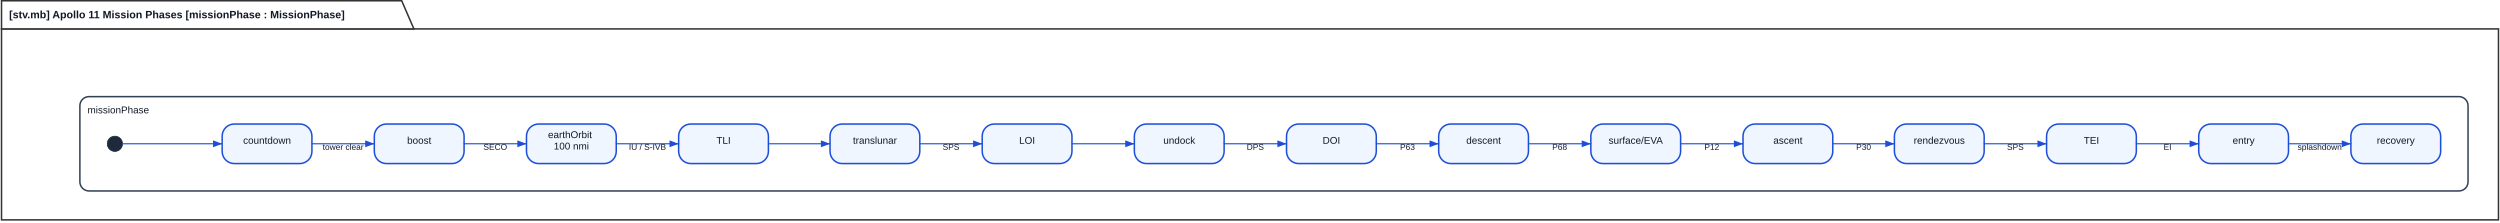
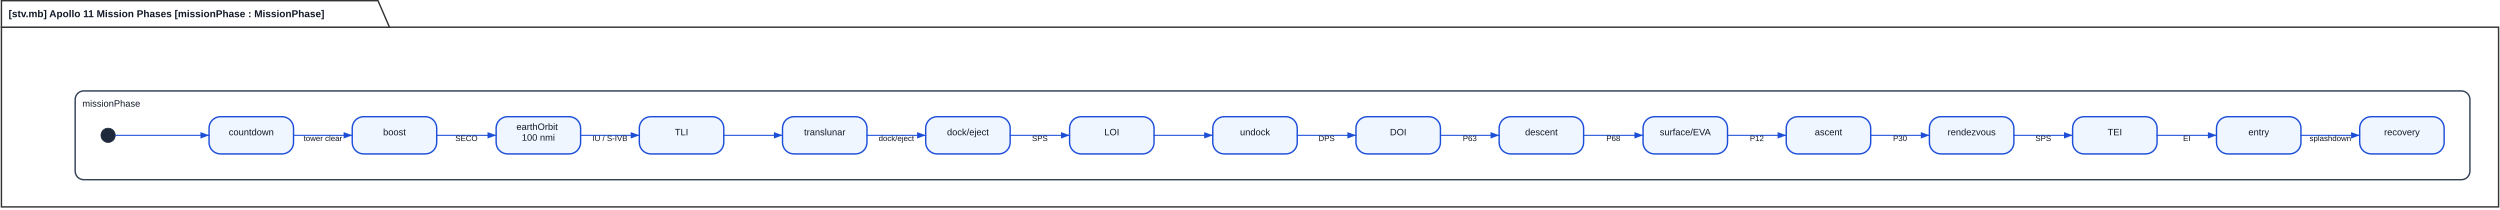
- <svg xmlns="http://www.w3.org/2000/svg" width="3286" height="293" viewBox="0 0 3286 293">
+ <svg xmlns="http://www.w3.org/2000/svg" width="3492" height="293" viewBox="0 0 3492 293">
  <defs>
    <style>text{font-family:Arial,Helvetica,sans-serif;fill:#111827}.label{font-size:13px}.small{font-size:11px}.header{font-size:14px;font-weight:600}</style>
    <marker id="arrow" markerWidth="8" markerHeight="6" refX="8" refY="3" orient="auto">
      <polygon points="0 0,8 3,0 6" fill="#1D4ED8" />
    </marker>
    <marker id="arrow-dark" markerWidth="8" markerHeight="6" refX="8" refY="3" orient="auto">
      <polygon points="0 0,8 3,0 6" fill="#334155" />
    </marker>
    <marker id="composition" markerWidth="12" markerHeight="12" refX="0" refY="6" orient="auto" markerUnits="strokeWidth">
      <polygon points="0 6,6 0,12 6,6 12" fill="#111827" stroke="#111827" />
    </marker>
  </defs>
-   <rect x="0" y="0" width="3286" height="293" fill="#FFFFFF" />
-   <rect x="2" y="38" width="3282" height="251" fill="none" stroke="#333333" stroke-width="2" />
+   <rect x="0" y="0" width="3492" height="293" fill="#FFFFFF" />
+   <rect x="2" y="38" width="3488" height="251" fill="none" stroke="#333333" stroke-width="2" />
  <path d="M 2 1 H 528 L 544 38 H 2 Z" fill="#FFFFFF" stroke="#333333" stroke-width="2" />
  <text class="header" x="12" y="24">[stv.mb] Apollo 11 Mission Phases [missionPhase : MissionPhase]</text>
-   <rect x="2" y="38" width="3282" height="253" fill="none" stroke="#333333" stroke-width="0" />
+   <rect x="2" y="38" width="3488" height="253" fill="none" stroke="#333333" stroke-width="0" />
  <g transform="translate(2,40)">
-     <rect id="boundary" x="103" y="87" width="3139" height="124" rx="12" fill="#FFFFFF" stroke="#334155" stroke-width="2" />
+     <rect id="boundary" x="103" y="87" width="3345" height="124" rx="12" fill="#FFFFFF" stroke="#334155" stroke-width="2" />
    <text class="label" x="113" y="109">missionPhase</text>
    <circle id="initial" cx="149" cy="149" r="10" fill="#1E293B" stroke="#1E293B" stroke-width="1" />
    <rect id="countdown" x="290" y="123" width="118" height="52" rx="16" fill="#EFF6FF" stroke="#1D4ED8" stroke-width="2" />
    <text class="label" text-anchor="middle" x="349" y="149">countdown</text>
    <rect id="boost" x="490" y="123" width="118" height="52" rx="16" fill="#EFF6FF" stroke="#1D4ED8" stroke-width="2" />
    <text class="label" text-anchor="middle" x="549" y="149">boost</text>
-     <rect id="earthOrbit" x="690" y="123" width="118" height="52" rx="16" fill="#EFF6FF" stroke="#1D4ED8" stroke-width="2" />
+     <rect id="earthOrbit" x="691" y="123" width="118" height="52" rx="16" fill="#EFF6FF" stroke="#1D4ED8" stroke-width="2" />
    <text class="label" text-anchor="middle">
-       <tspan x="749" y="141.5">earthOrbit</tspan>
-       <tspan x="749" dy="15">100 nmi</tspan>
+       <tspan x="750" y="141.5">earthOrbit</tspan>
+       <tspan x="750" dy="15">100 nmi</tspan>
    </text>
-     <rect id="TLI" x="890" y="123" width="118" height="52" rx="16" fill="#EFF6FF" stroke="#1D4ED8" stroke-width="2" />
-     <text class="label" text-anchor="middle" x="949" y="149">TLI</text>
-     <rect id="translunar" x="1089" y="123" width="118" height="52" rx="16" fill="#EFF6FF" stroke="#1D4ED8" stroke-width="2" />
-     <text class="label" text-anchor="middle" x="1148" y="149">translunar</text>
-     <rect id="LOI" x="1289" y="123" width="118" height="52" rx="16" fill="#EFF6FF" stroke="#1D4ED8" stroke-width="2" />
-     <text class="label" text-anchor="middle" x="1348" y="149">LOI</text>
-     <rect id="undock" x="1489" y="123" width="118" height="52" rx="16" fill="#EFF6FF" stroke="#1D4ED8" stroke-width="2" />
-     <text class="label" text-anchor="middle" x="1548" y="149">undock</text>
-     <rect id="DOI" x="1689" y="123" width="118" height="52" rx="16" fill="#EFF6FF" stroke="#1D4ED8" stroke-width="2" />
-     <text class="label" text-anchor="middle" x="1748" y="149">DOI</text>
-     <rect id="descent" x="1889" y="123" width="118" height="52" rx="16" fill="#EFF6FF" stroke="#1D4ED8" stroke-width="2" />
-     <text class="label" text-anchor="middle" x="1948" y="149">descent</text>
-     <rect id="surfaceEVA" x="2089" y="123" width="118" height="52" rx="16" fill="#EFF6FF" stroke="#1D4ED8" stroke-width="2" />
-     <text class="label" text-anchor="middle" x="2148" y="149">surface/EVA</text>
-     <rect id="ascent" x="2289" y="123" width="118" height="52" rx="16" fill="#EFF6FF" stroke="#1D4ED8" stroke-width="2" />
-     <text class="label" text-anchor="middle" x="2348" y="149">ascent</text>
-     <rect id="rendezvous" x="2488" y="123" width="118" height="52" rx="16" fill="#EFF6FF" stroke="#1D4ED8" stroke-width="2" />
-     <text class="label" text-anchor="middle" x="2547" y="149">rendezvous</text>
-     <rect id="TEI" x="2688" y="123" width="118" height="52" rx="16" fill="#EFF6FF" stroke="#1D4ED8" stroke-width="2" />
-     <text class="label" text-anchor="middle" x="2747" y="149">TEI</text>
-     <rect id="entry" x="2888" y="123" width="118" height="52" rx="16" fill="#EFF6FF" stroke="#1D4ED8" stroke-width="2" />
-     <text class="label" text-anchor="middle" x="2947" y="149">entry</text>
-     <rect id="recovery" x="3088" y="123" width="118" height="52" rx="16" fill="#EFF6FF" stroke="#1D4ED8" stroke-width="2" />
-     <text class="label" text-anchor="middle" x="3147" y="149">recovery</text>
+     <rect id="TLI" x="891" y="123" width="118" height="52" rx="16" fill="#EFF6FF" stroke="#1D4ED8" stroke-width="2" />
+     <text class="label" text-anchor="middle" x="950" y="149">TLI</text>
+     <rect id="translunar" x="1091" y="123" width="118" height="52" rx="16" fill="#EFF6FF" stroke="#1D4ED8" stroke-width="2" />
+     <text class="label" text-anchor="middle" x="1150" y="149">translunar</text>
+     <rect id="dockEject" x="1291" y="123" width="118" height="52" rx="16" fill="#EFF6FF" stroke="#1D4ED8" stroke-width="2" />
+     <text class="label" text-anchor="middle" x="1350" y="149">dock/eject</text>
+     <rect id="LOI" x="1492" y="123" width="118" height="52" rx="16" fill="#EFF6FF" stroke="#1D4ED8" stroke-width="2" />
+     <text class="label" text-anchor="middle" x="1551" y="149">LOI</text>
+     <rect id="undock" x="1692" y="123" width="118" height="52" rx="16" fill="#EFF6FF" stroke="#1D4ED8" stroke-width="2" />
+     <text class="label" text-anchor="middle" x="1751" y="149">undock</text>
+     <rect id="DOI" x="1892" y="123" width="118" height="52" rx="16" fill="#EFF6FF" stroke="#1D4ED8" stroke-width="2" />
+     <text class="label" text-anchor="middle" x="1951" y="149">DOI</text>
+     <rect id="descent" x="2092" y="123" width="118" height="52" rx="16" fill="#EFF6FF" stroke="#1D4ED8" stroke-width="2" />
+     <text class="label" text-anchor="middle" x="2151" y="149">descent</text>
+     <rect id="surfaceEVA" x="2293" y="123" width="118" height="52" rx="16" fill="#EFF6FF" stroke="#1D4ED8" stroke-width="2" />
+     <text class="label" text-anchor="middle" x="2352" y="149">surface/EVA</text>
+     <rect id="ascent" x="2493" y="123" width="118" height="52" rx="16" fill="#EFF6FF" stroke="#1D4ED8" stroke-width="2" />
+     <text class="label" text-anchor="middle" x="2552" y="149">ascent</text>
+     <rect id="rendezvous" x="2693" y="123" width="118" height="52" rx="16" fill="#EFF6FF" stroke="#1D4ED8" stroke-width="2" />
+     <text class="label" text-anchor="middle" x="2752" y="149">rendezvous</text>
+     <rect id="TEI" x="2893" y="123" width="118" height="52" rx="16" fill="#EFF6FF" stroke="#1D4ED8" stroke-width="2" />
+     <text class="label" text-anchor="middle" x="2952" y="149">TEI</text>
+     <rect id="entry" x="3094" y="123" width="118" height="52" rx="16" fill="#EFF6FF" stroke="#1D4ED8" stroke-width="2" />
+     <text class="label" text-anchor="middle" x="3153" y="149">entry</text>
+     <rect id="recovery" x="3294" y="123" width="118" height="52" rx="16" fill="#EFF6FF" stroke="#1D4ED8" stroke-width="2" />
+     <text class="label" text-anchor="middle" x="3353" y="149">recovery</text>
    <path d="M 159,149 L 290,149" fill="none" stroke="#1D4ED8" stroke-width="1.5" stroke-linejoin="round" stroke-linecap="round" marker-end="url(#arrow)" />
    <path d="M 408,149 L 490,149" fill="none" stroke="#1D4ED8" stroke-width="1.5" stroke-linejoin="round" stroke-linecap="round" marker-end="url(#arrow)" />
-     <path d="M 608,149 L 690,149" fill="none" stroke="#1D4ED8" stroke-width="1.5" stroke-linejoin="round" stroke-linecap="round" marker-end="url(#arrow)" />
-     <path d="M 808,149 L 890,149" fill="none" stroke="#1D4ED8" stroke-width="1.5" stroke-linejoin="round" stroke-linecap="round" marker-end="url(#arrow)" />
-     <path d="M 1008,149 L 1089,149" fill="none" stroke="#1D4ED8" stroke-width="1.5" stroke-linejoin="round" stroke-linecap="round" marker-end="url(#arrow)" />
-     <path d="M 1207,149 L 1289,149" fill="none" stroke="#1D4ED8" stroke-width="1.5" stroke-linejoin="round" stroke-linecap="round" marker-end="url(#arrow)" />
-     <path d="M 1407,149 L 1489,149" fill="none" stroke="#1D4ED8" stroke-width="1.5" stroke-linejoin="round" stroke-linecap="round" marker-end="url(#arrow)" />
-     <path d="M 1607,149 L 1689,149" fill="none" stroke="#1D4ED8" stroke-width="1.5" stroke-linejoin="round" stroke-linecap="round" marker-end="url(#arrow)" />
-     <path d="M 1807,149 L 1889,149" fill="none" stroke="#1D4ED8" stroke-width="1.5" stroke-linejoin="round" stroke-linecap="round" marker-end="url(#arrow)" />
-     <path d="M 2007,149 L 2089,149" fill="none" stroke="#1D4ED8" stroke-width="1.5" stroke-linejoin="round" stroke-linecap="round" marker-end="url(#arrow)" />
-     <path d="M 2207,149 L 2289,149" fill="none" stroke="#1D4ED8" stroke-width="1.5" stroke-linejoin="round" stroke-linecap="round" marker-end="url(#arrow)" />
-     <path d="M 2407,149 L 2488,149" fill="none" stroke="#1D4ED8" stroke-width="1.5" stroke-linejoin="round" stroke-linecap="round" marker-end="url(#arrow)" />
-     <path d="M 2606,149 L 2688,149" fill="none" stroke="#1D4ED8" stroke-width="1.5" stroke-linejoin="round" stroke-linecap="round" marker-end="url(#arrow)" />
-     <path d="M 2806,149 L 2888,149" fill="none" stroke="#1D4ED8" stroke-width="1.5" stroke-linejoin="round" stroke-linecap="round" marker-end="url(#arrow)" />
-     <path d="M 3006,149 L 3088,149" fill="none" stroke="#1D4ED8" stroke-width="1.5" stroke-linejoin="round" stroke-linecap="round" marker-end="url(#arrow)" />
+     <path d="M 608,149 L 691,149" fill="none" stroke="#1D4ED8" stroke-width="1.5" stroke-linejoin="round" stroke-linecap="round" marker-end="url(#arrow)" />
+     <path d="M 809,149 L 891,149" fill="none" stroke="#1D4ED8" stroke-width="1.5" stroke-linejoin="round" stroke-linecap="round" marker-end="url(#arrow)" />
+     <path d="M 1009,149 L 1091,149" fill="none" stroke="#1D4ED8" stroke-width="1.5" stroke-linejoin="round" stroke-linecap="round" marker-end="url(#arrow)" />
+     <path d="M 1209,149 L 1291,149" fill="none" stroke="#1D4ED8" stroke-width="1.5" stroke-linejoin="round" stroke-linecap="round" marker-end="url(#arrow)" />
+     <path d="M 1409,149 L 1492,149" fill="none" stroke="#1D4ED8" stroke-width="1.5" stroke-linejoin="round" stroke-linecap="round" marker-end="url(#arrow)" />
+     <path d="M 1610,149 L 1692,149" fill="none" stroke="#1D4ED8" stroke-width="1.5" stroke-linejoin="round" stroke-linecap="round" marker-end="url(#arrow)" />
+     <path d="M 1810,149 L 1892,149" fill="none" stroke="#1D4ED8" stroke-width="1.5" stroke-linejoin="round" stroke-linecap="round" marker-end="url(#arrow)" />
+     <path d="M 2010,149 L 2092,149" fill="none" stroke="#1D4ED8" stroke-width="1.5" stroke-linejoin="round" stroke-linecap="round" marker-end="url(#arrow)" />
+     <path d="M 2210,149 L 2293,149" fill="none" stroke="#1D4ED8" stroke-width="1.5" stroke-linejoin="round" stroke-linecap="round" marker-end="url(#arrow)" />
+     <path d="M 2411,149 L 2493,149" fill="none" stroke="#1D4ED8" stroke-width="1.5" stroke-linejoin="round" stroke-linecap="round" marker-end="url(#arrow)" />
+     <path d="M 2611,149 L 2693,149" fill="none" stroke="#1D4ED8" stroke-width="1.5" stroke-linejoin="round" stroke-linecap="round" marker-end="url(#arrow)" />
+     <path d="M 2811,149 L 2893,149" fill="none" stroke="#1D4ED8" stroke-width="1.5" stroke-linejoin="round" stroke-linecap="round" marker-end="url(#arrow)" />
+     <path d="M 3011,149 L 3094,149" fill="none" stroke="#1D4ED8" stroke-width="1.5" stroke-linejoin="round" stroke-linecap="round" marker-end="url(#arrow)" />
+     <path d="M 3212,149 L 3294,149" fill="none" stroke="#1D4ED8" stroke-width="1.5" stroke-linejoin="round" stroke-linecap="round" marker-end="url(#arrow)" />
    <text class="small" text-anchor="middle" x="449" y="157">tower clear</text>
-     <text class="small" text-anchor="middle" x="649" y="157">SECO</text>
-     <text class="small" text-anchor="middle" x="849" y="157">IU / S-IVB</text>
-     <text class="small" text-anchor="middle" x="1248" y="157">SPS</text>
-     <text class="small" text-anchor="middle" x="1648" y="157">DPS</text>
-     <text class="small" text-anchor="middle" x="1848" y="157">P63</text>
-     <text class="small" text-anchor="middle" x="2048" y="157">P68</text>
-     <text class="small" text-anchor="middle" x="2248" y="157">P12</text>
-     <text class="small" text-anchor="middle" x="2447.5" y="157">P30</text>
-     <text class="small" text-anchor="middle" x="2647" y="157">SPS</text>
-     <text class="small" text-anchor="middle" x="2847" y="157">EI</text>
-     <text class="small" text-anchor="middle" x="3047" y="157">splashdown</text>
+     <text class="small" text-anchor="middle" x="649.5" y="157">SECO</text>
+     <text class="small" text-anchor="middle" x="850" y="157">IU / S-IVB</text>
+     <text class="small" text-anchor="middle" x="1250" y="157">dock/eject</text>
+     <text class="small" text-anchor="middle" x="1450.5" y="157">SPS</text>
+     <text class="small" text-anchor="middle" x="1851" y="157">DPS</text>
+     <text class="small" text-anchor="middle" x="2051" y="157">P63</text>
+     <text class="small" text-anchor="middle" x="2251.5" y="157">P68</text>
+     <text class="small" text-anchor="middle" x="2452" y="157">P12</text>
+     <text class="small" text-anchor="middle" x="2652" y="157">P30</text>
+     <text class="small" text-anchor="middle" x="2852" y="157">SPS</text>
+     <text class="small" text-anchor="middle" x="3052.5" y="157">EI</text>
+     <text class="small" text-anchor="middle" x="3253" y="157">splashdown</text>
  </g>
</svg>
